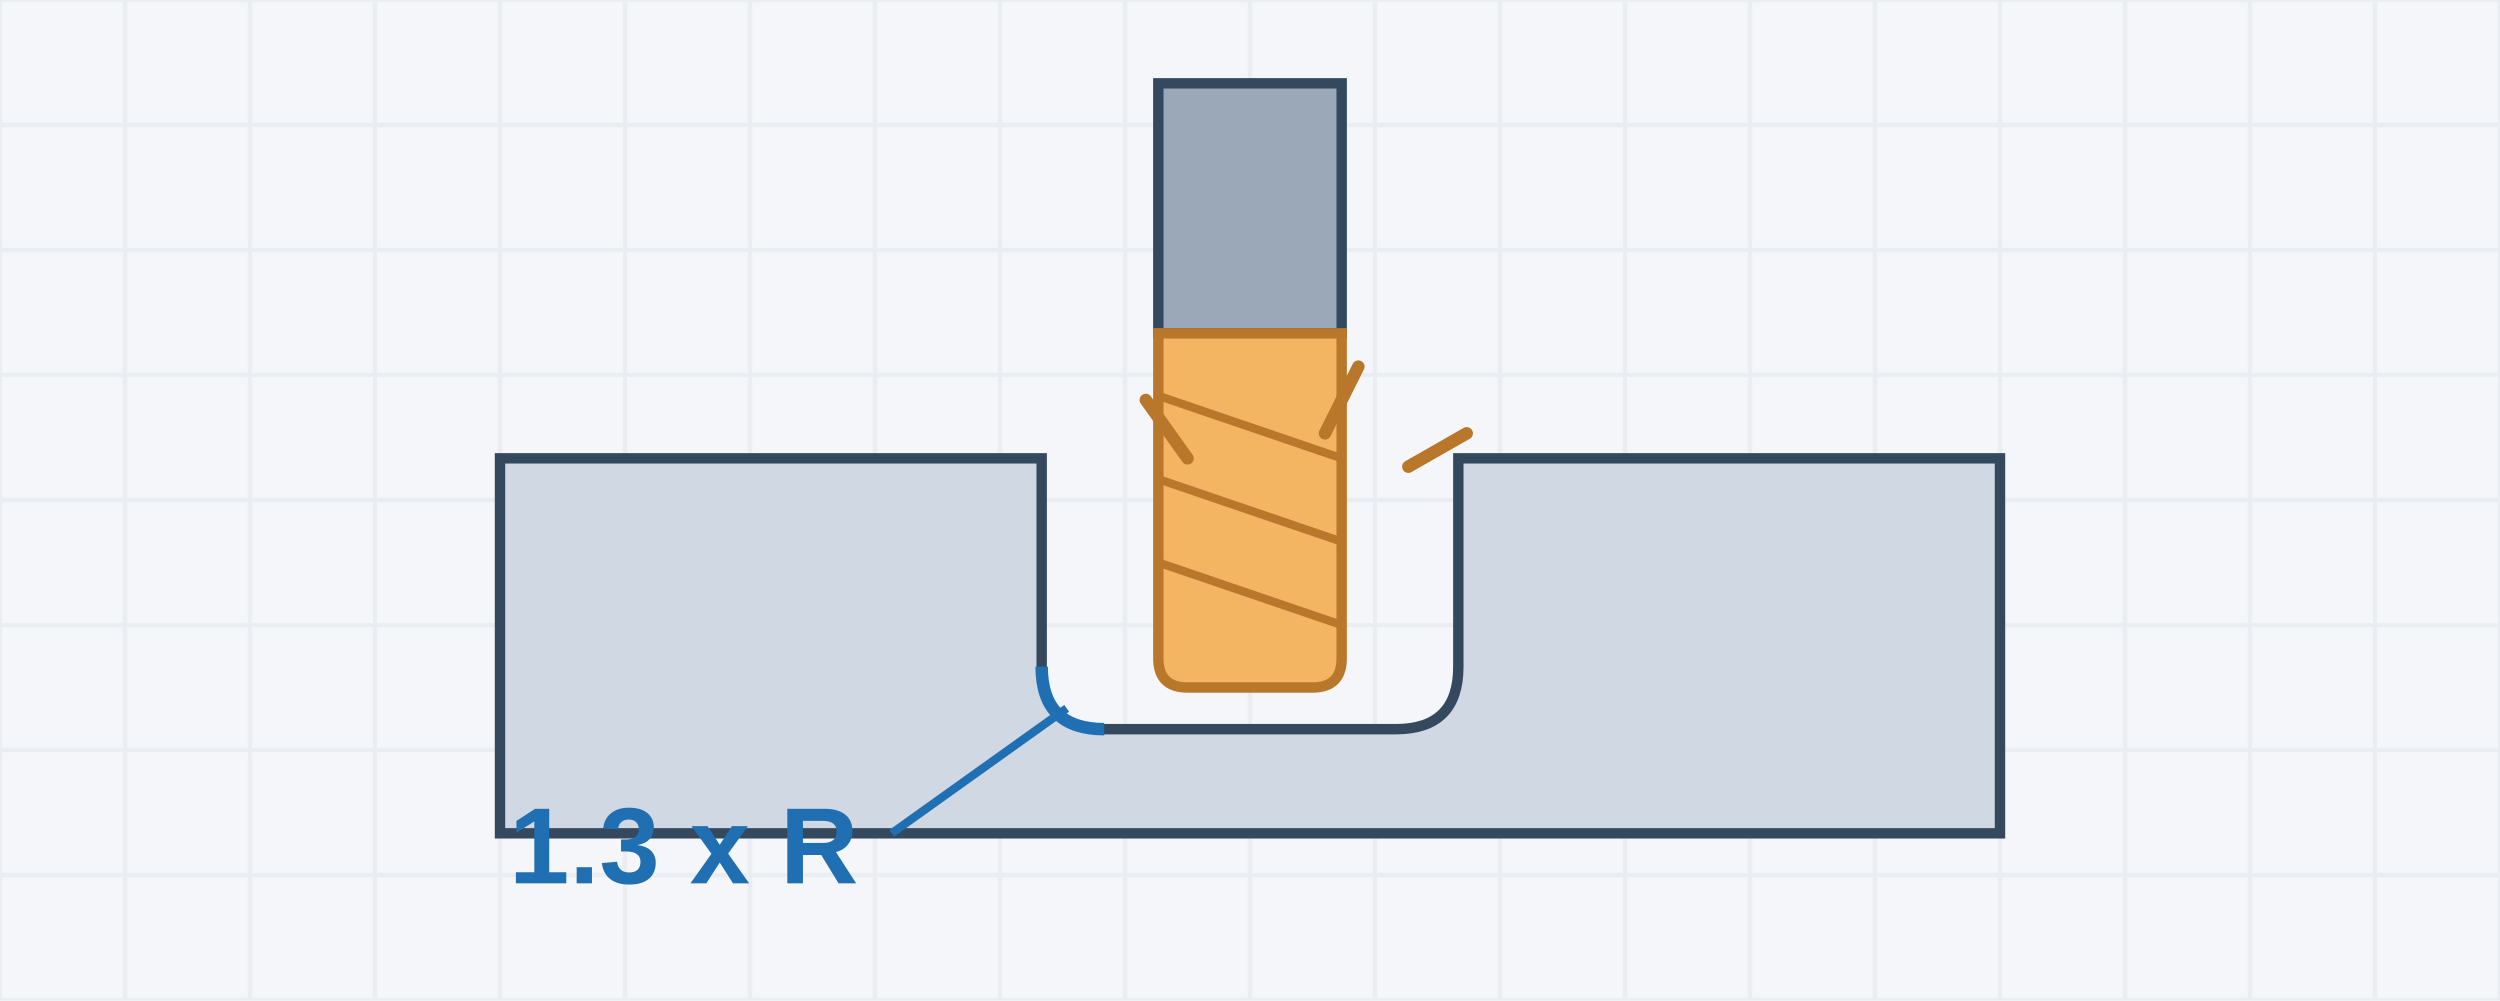
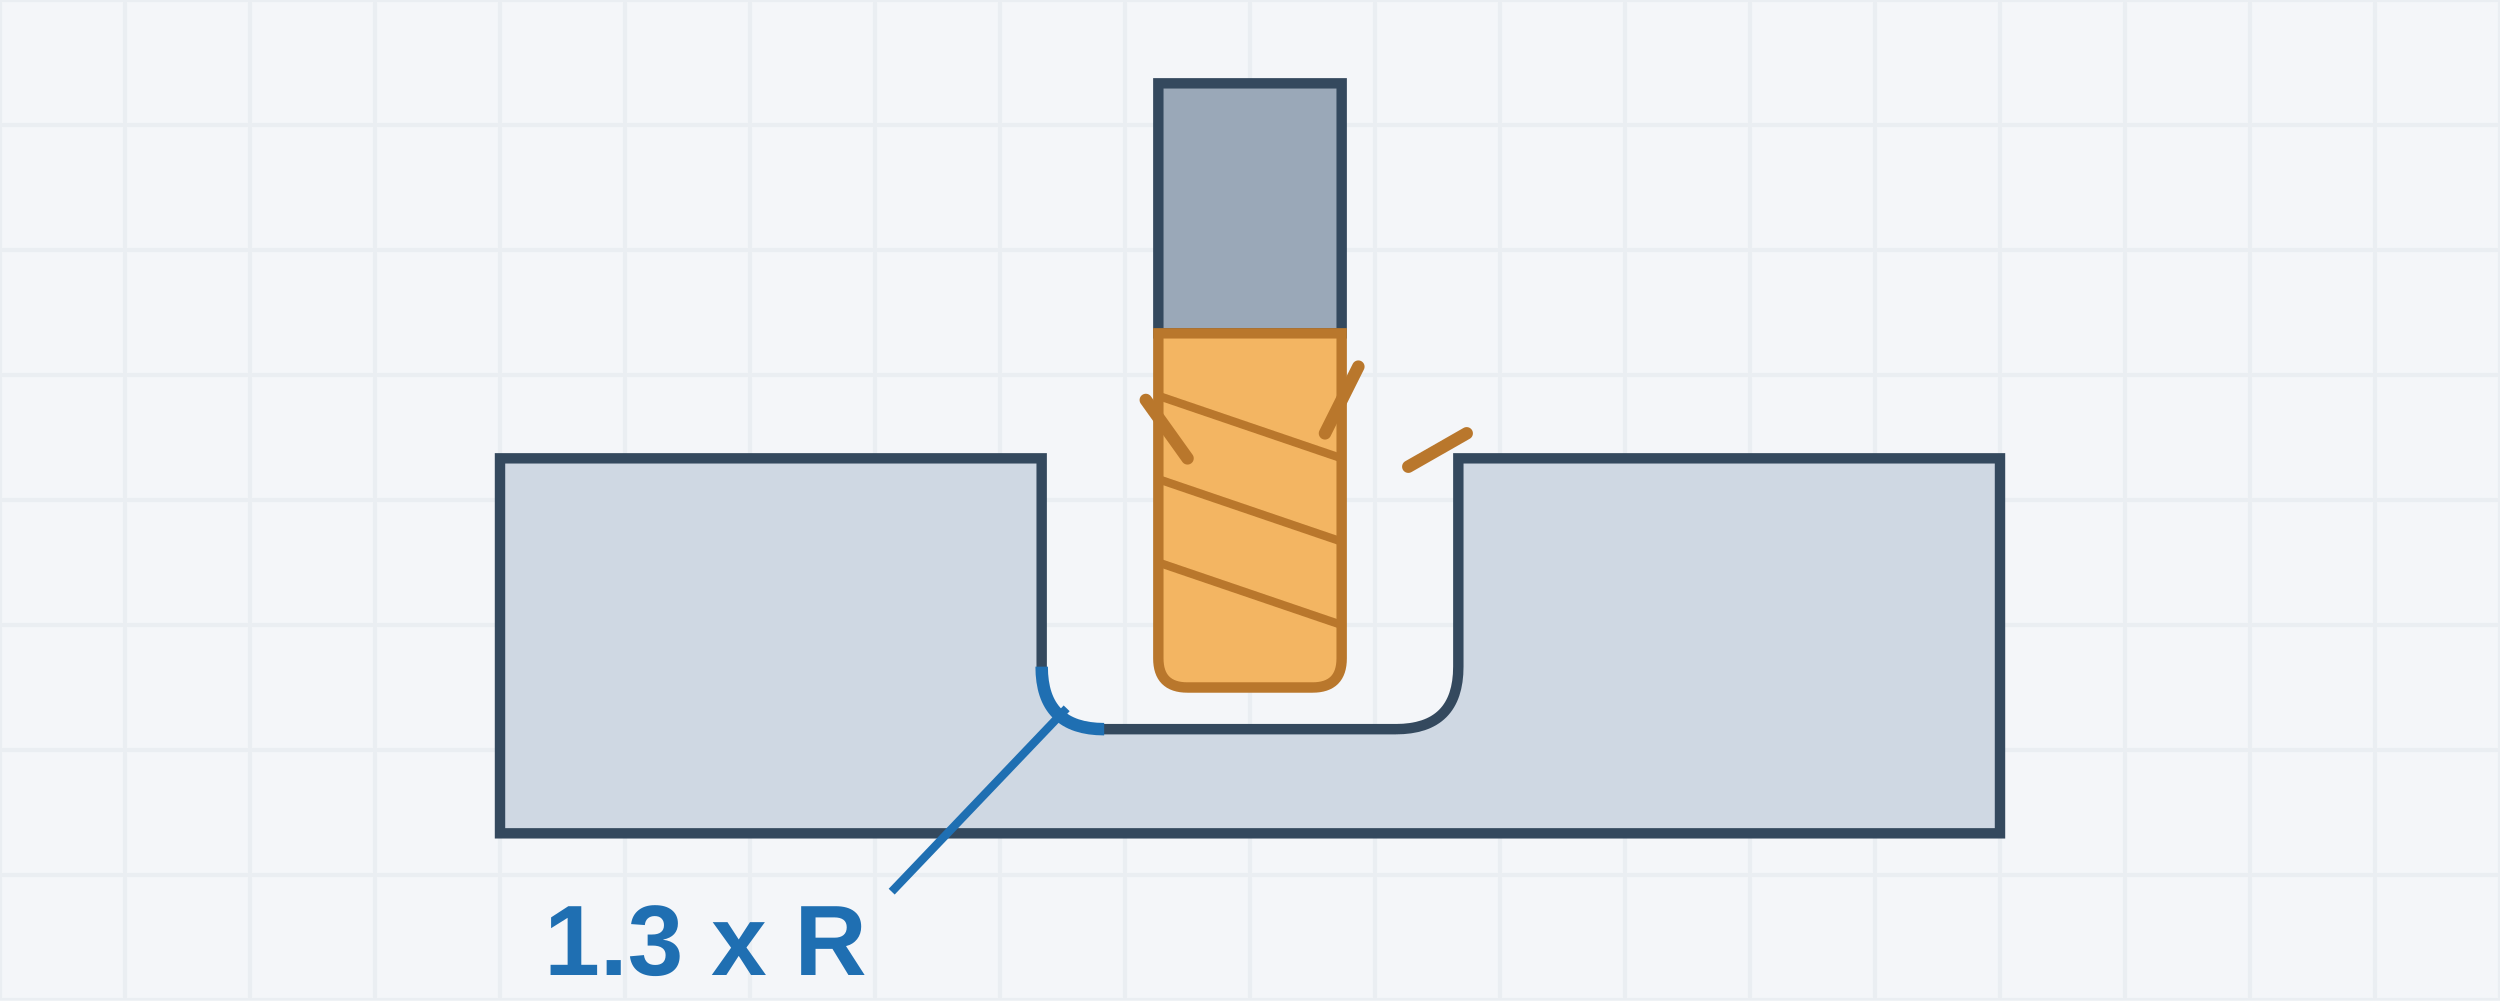
<svg xmlns="http://www.w3.org/2000/svg" width="600" height="240" viewBox="0 0 600 240" role="img" aria-label="End mill cutting a pocket with radiused inside corners">
  <rect width="600" height="240" fill="#f4f6f9" />
  <g opacity="0.5" stroke="#dfe5ec" stroke-width="1">
    <line x1="0" y1="0" x2="0" y2="240" />
    <line x1="30" y1="0" x2="30" y2="240" />
    <line x1="60" y1="0" x2="60" y2="240" />
    <line x1="90" y1="0" x2="90" y2="240" />
    <line x1="120" y1="0" x2="120" y2="240" />
    <line x1="150" y1="0" x2="150" y2="240" />
    <line x1="180" y1="0" x2="180" y2="240" />
    <line x1="210" y1="0" x2="210" y2="240" />
    <line x1="240" y1="0" x2="240" y2="240" />
    <line x1="270" y1="0" x2="270" y2="240" />
    <line x1="300" y1="0" x2="300" y2="240" />
    <line x1="330" y1="0" x2="330" y2="240" />
    <line x1="360" y1="0" x2="360" y2="240" />
    <line x1="390" y1="0" x2="390" y2="240" />
    <line x1="420" y1="0" x2="420" y2="240" />
    <line x1="450" y1="0" x2="450" y2="240" />
    <line x1="480" y1="0" x2="480" y2="240" />
    <line x1="510" y1="0" x2="510" y2="240" />
    <line x1="540" y1="0" x2="540" y2="240" />
    <line x1="570" y1="0" x2="570" y2="240" />
    <line x1="600" y1="0" x2="600" y2="240" />
    <line x1="0" y1="0" x2="600" y2="0" />
    <line x1="0" y1="30" x2="600" y2="30" />
    <line x1="0" y1="60" x2="600" y2="60" />
    <line x1="0" y1="90" x2="600" y2="90" />
    <line x1="0" y1="120" x2="600" y2="120" />
    <line x1="0" y1="150" x2="600" y2="150" />
    <line x1="0" y1="180" x2="600" y2="180" />
    <line x1="0" y1="210" x2="600" y2="210" />
    <line x1="0" y1="240" x2="600" y2="240" />
  </g>
  <path d="M120 200 V110 H250 V160 Q250 175 265 175 H335 Q350 175 350 160 V110 H480 V200 Z" fill="#cfd8e3" stroke="#34495e" stroke-width="2.5" />
  <g transform="translate(300 0)">
    <rect x="-22" y="20" width="44" height="60" fill="#9aa8b8" stroke="#34495e" stroke-width="2.5" />
    <path d="M-22 80 H22 V158 Q22 165 15 165 H-15 Q-22 165 -22 158 Z" fill="#f3b562" stroke="#b9772c" stroke-width="2.5" />
    <path d="M-22 95 L22 110 M-22 115 L22 130 M-22 135 L22 150" stroke="#b9772c" stroke-width="2" />
  </g>
  <path d="M285 110 l-10 -14 M318 104 l8 -16 M338 112 l14 -8" stroke="#b9772c" stroke-width="3" stroke-linecap="round" />
  <path d="M250 160 Q250 175 265 175" fill="none" stroke="#1f6fb2" stroke-width="3" />
-   <line x1="256" y1="170" x2="214" y2="200" stroke="#1f6fb2" stroke-width="2" />
-   <text x="206" y="212" font-family="Segoe UI, Arial, sans-serif" font-size="26" font-weight="700" fill="#1f6fb2" text-anchor="end">1.3 x R</text>
+   <line x1="256" y1="170" x2="214" y2="214" stroke="#1f6fb2" stroke-width="2" />
+   <text x="208" y="234" font-family="Segoe UI, Arial, sans-serif" font-size="24" font-weight="700" fill="#1f6fb2" text-anchor="end">1.3 x R</text>
</svg>
